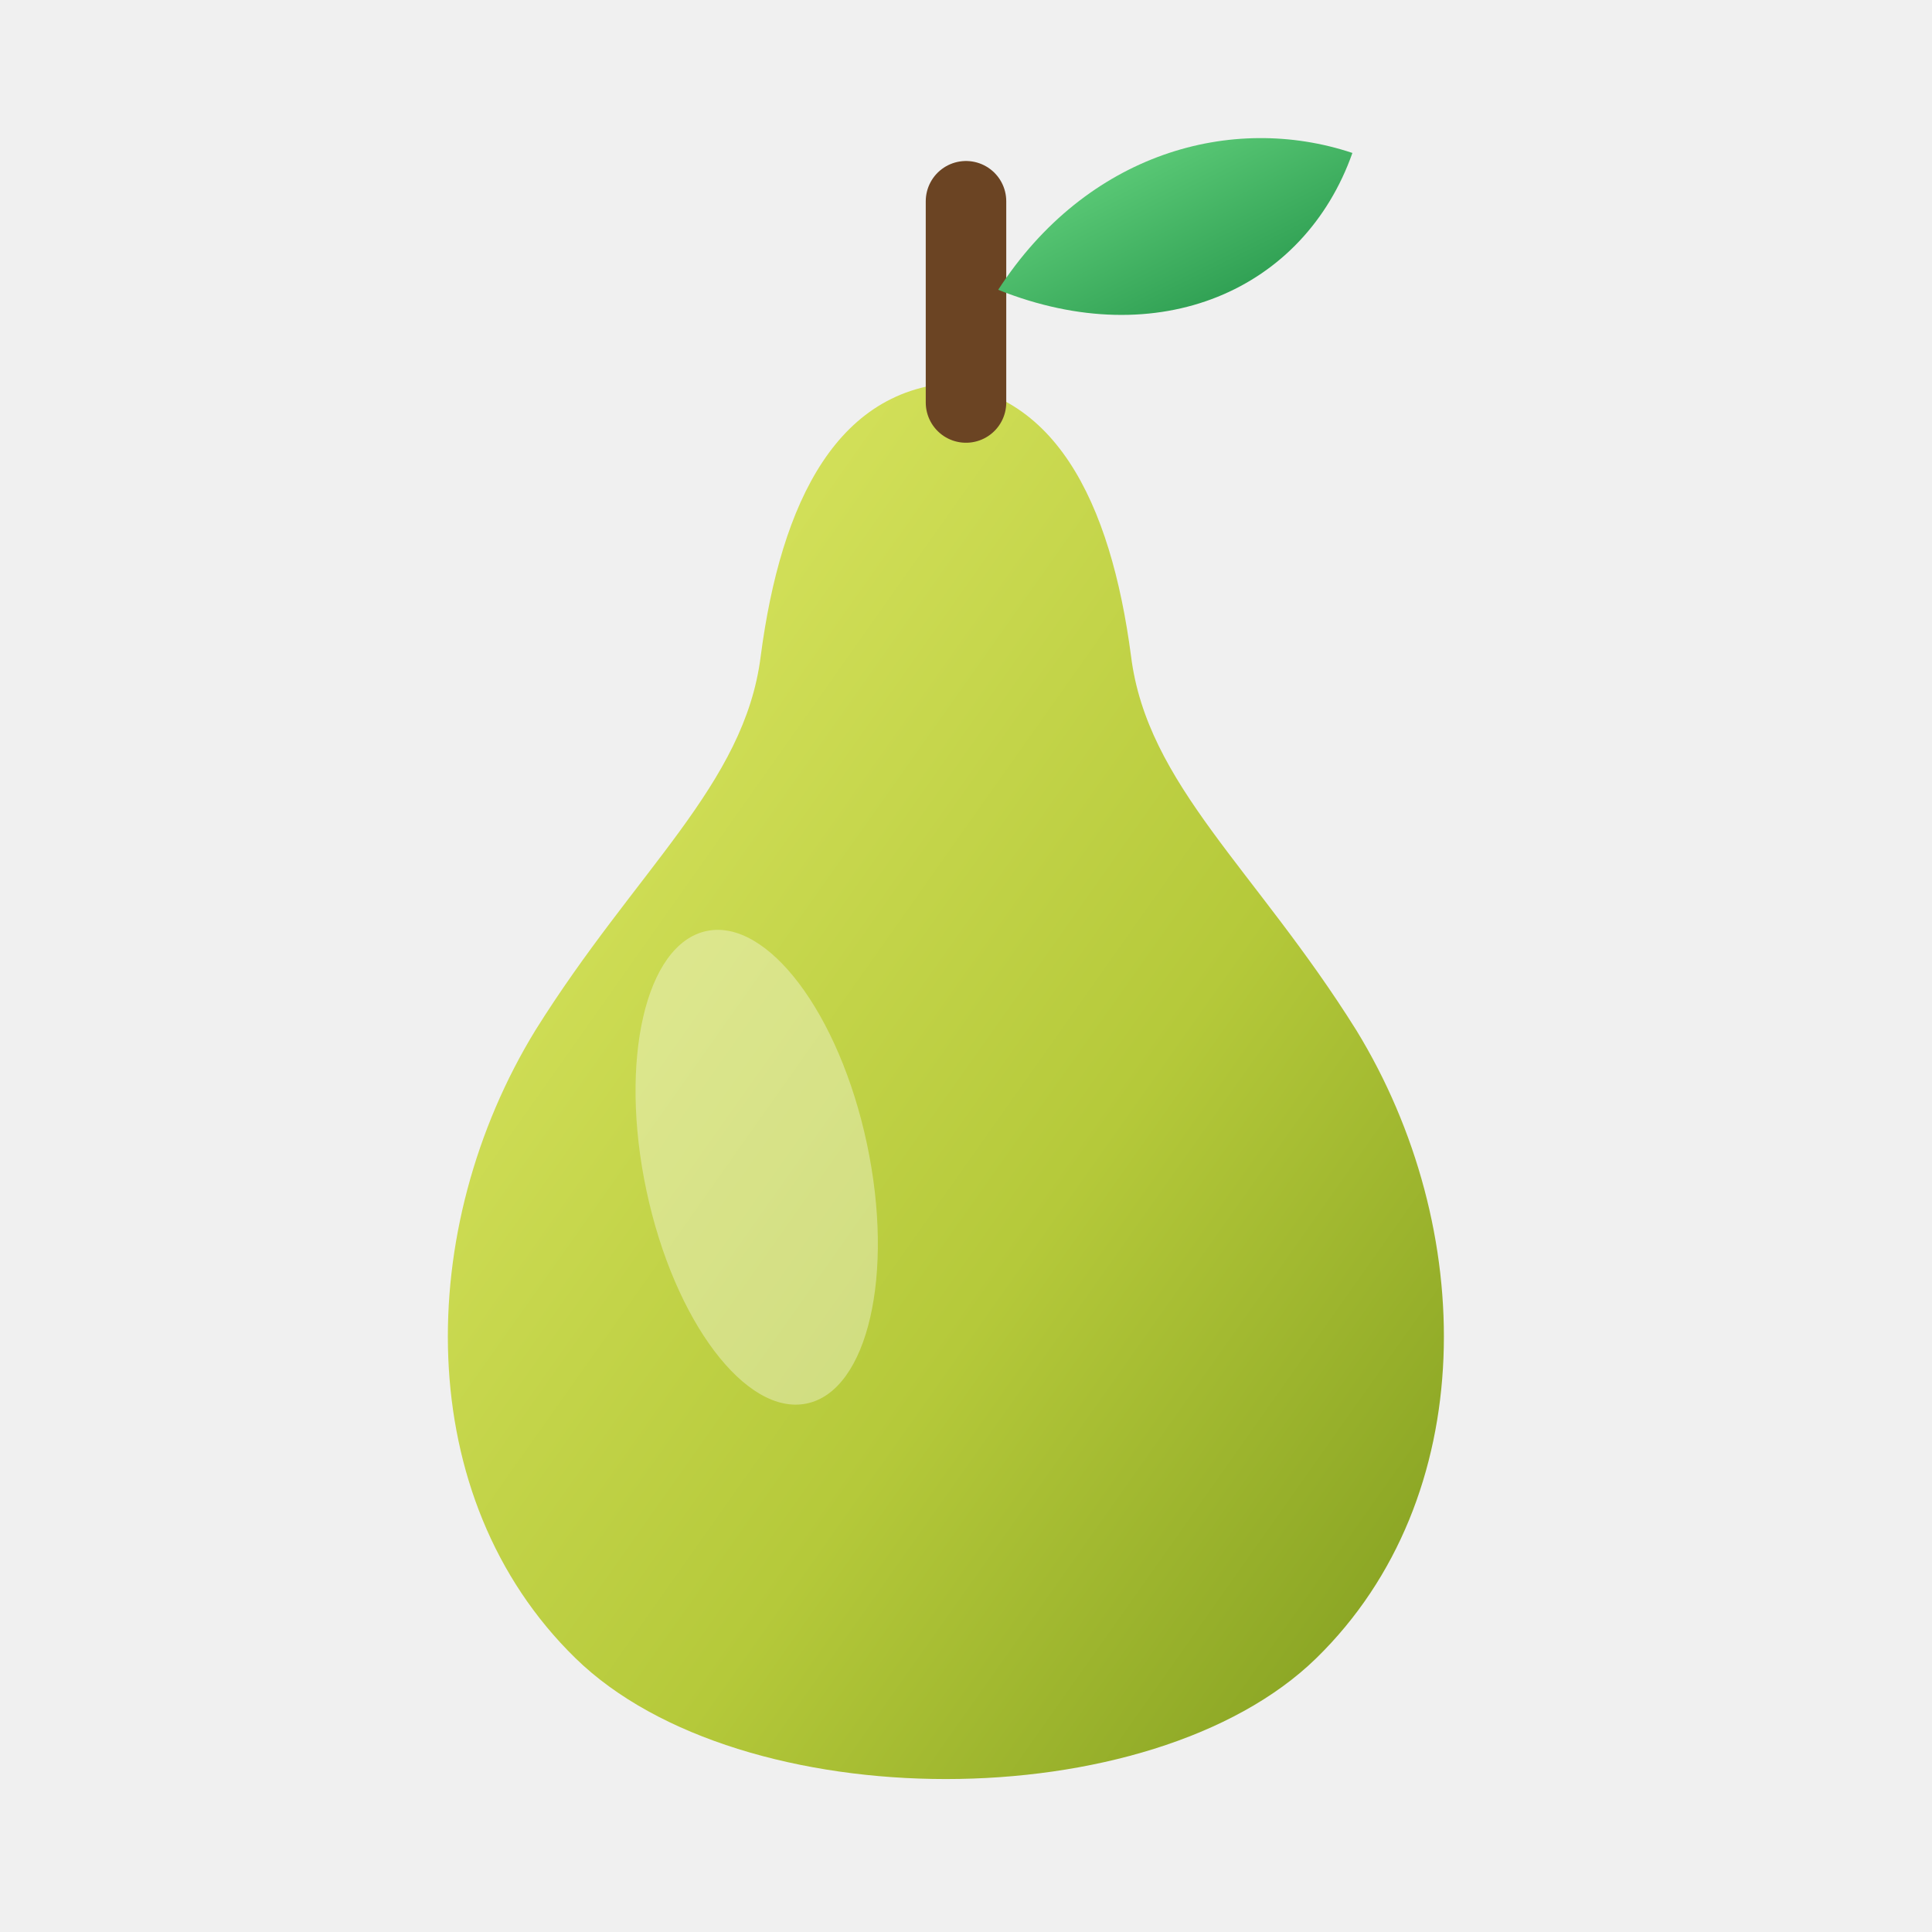
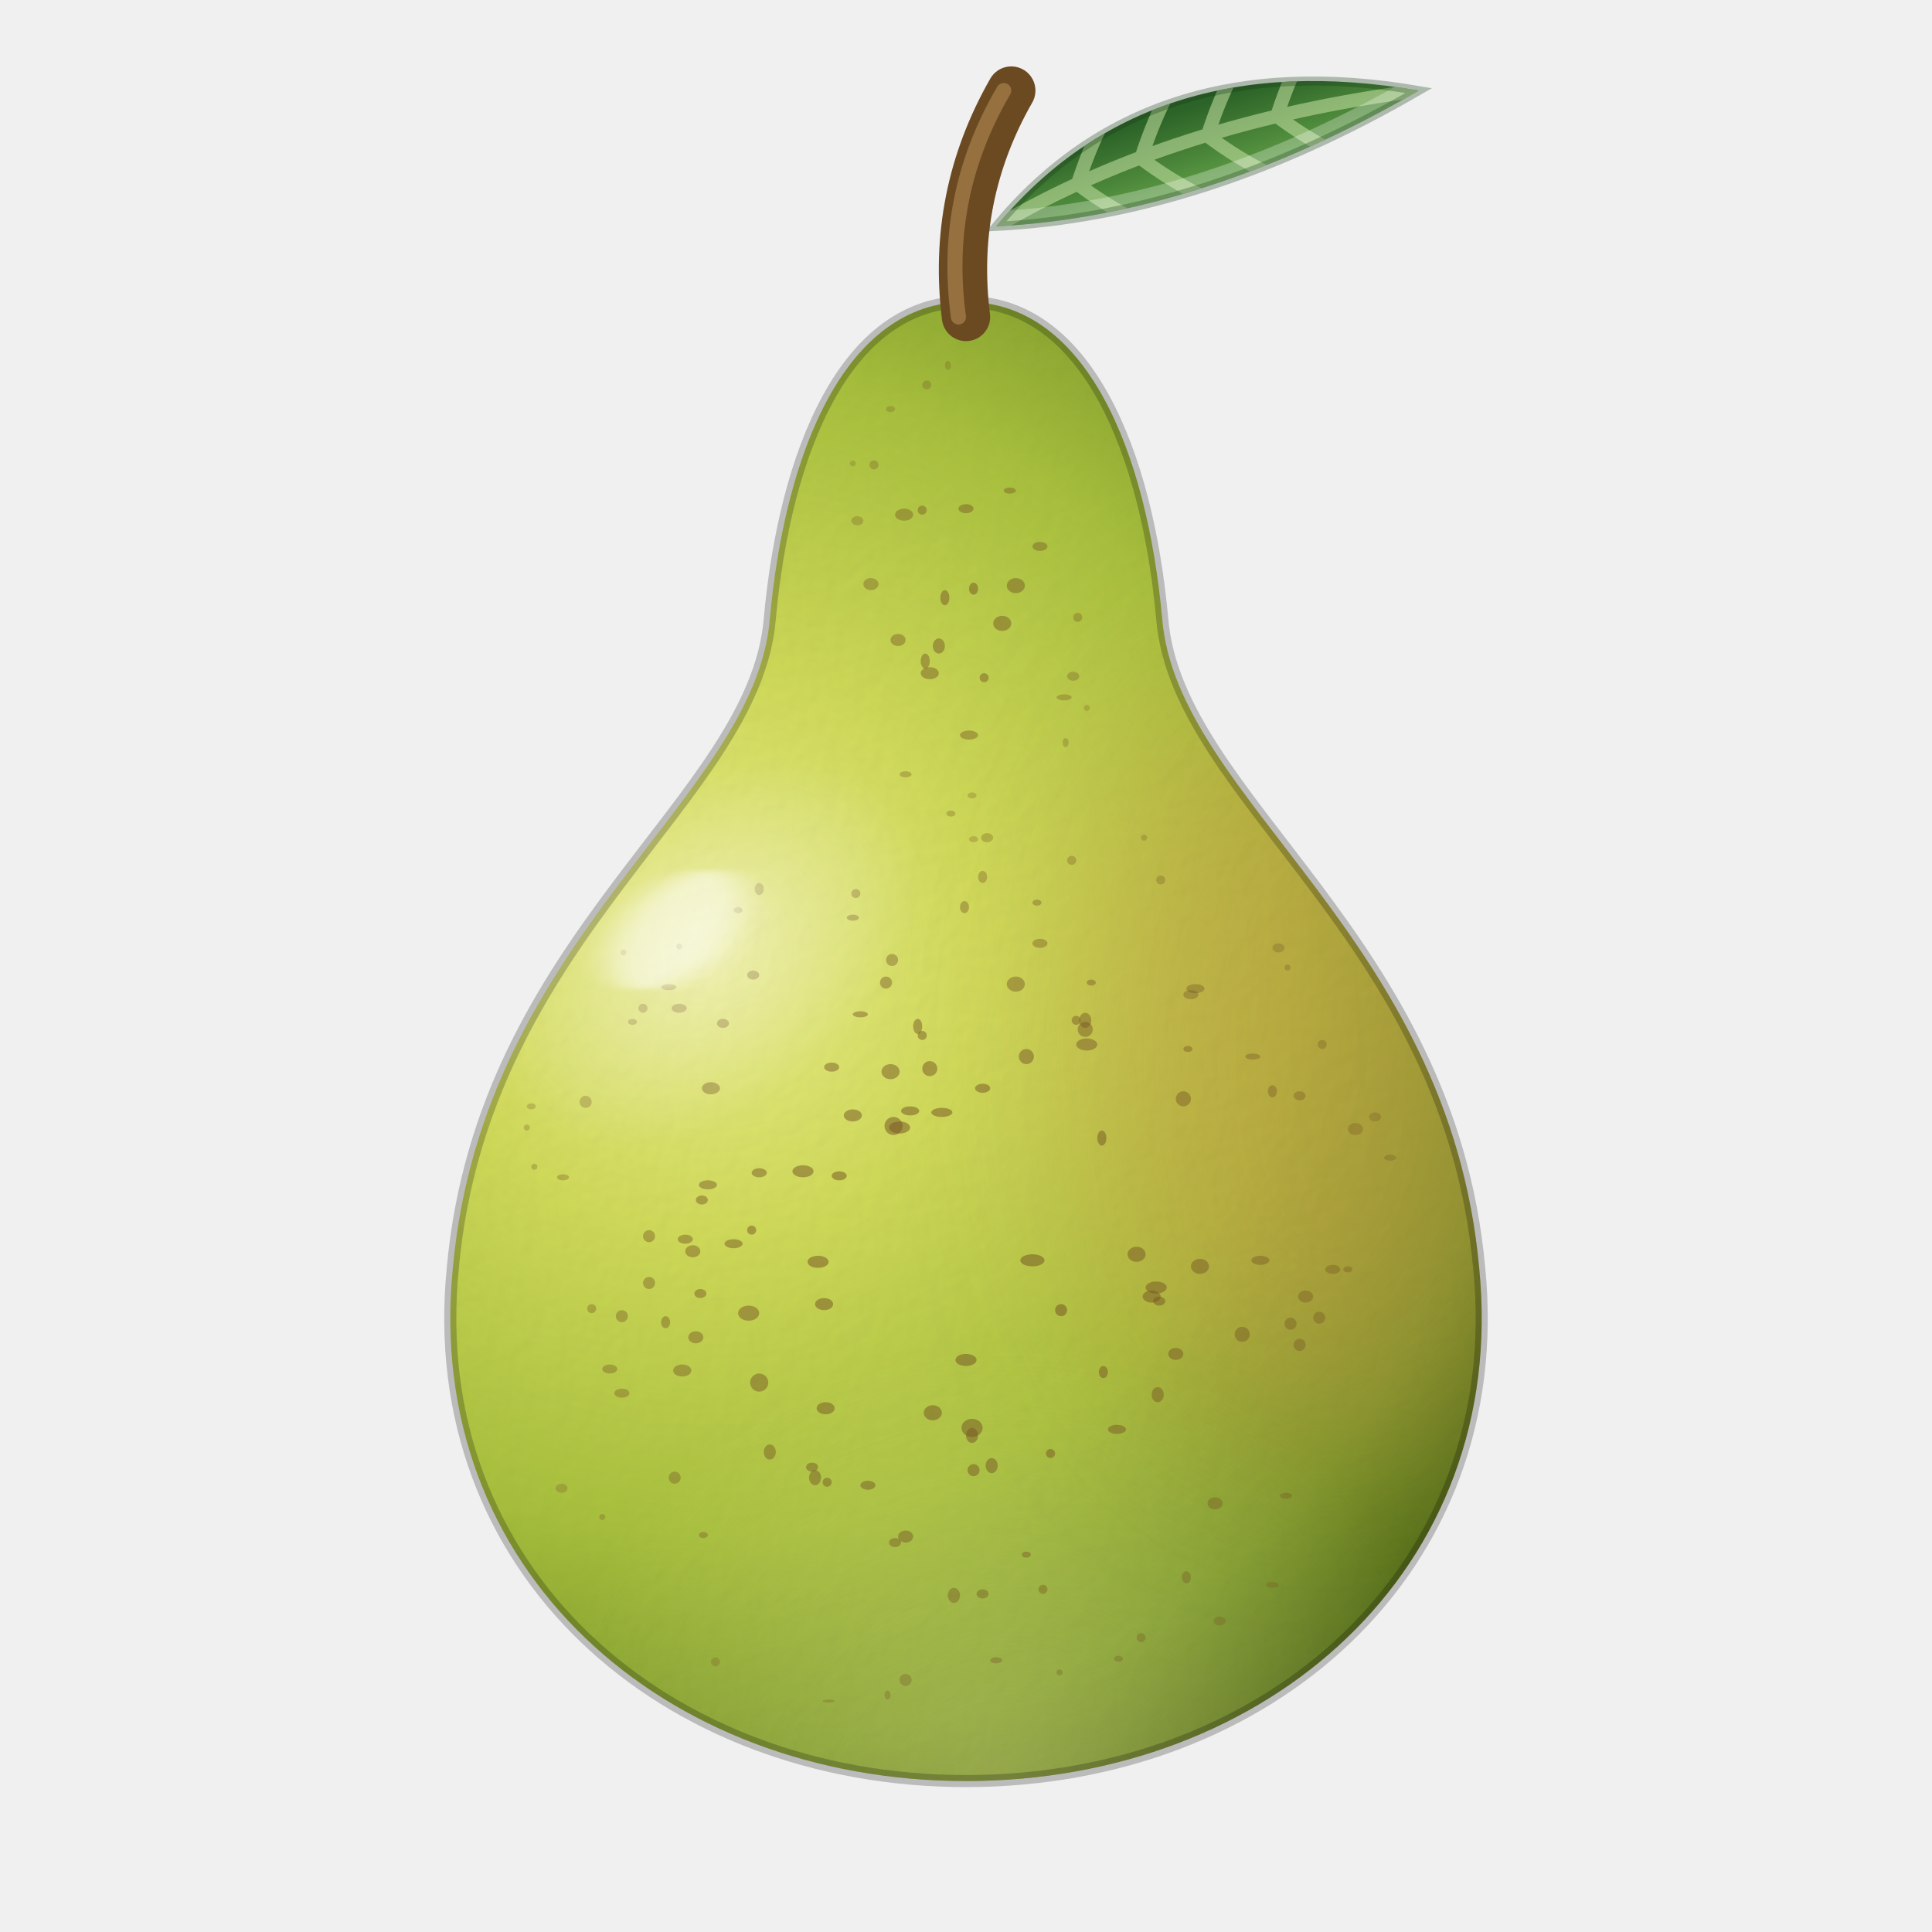
- <svg xmlns="http://www.w3.org/2000/svg" viewBox="0 0 48 48">
+ <svg xmlns="http://www.w3.org/2000/svg" viewBox="0 0 128 128">
  <defs>
-     <linearGradient id="g" x1="0" y1="0" x2="1" y2="1">
-       <stop offset="0" stop-color="#E2EC6A" />
-       <stop offset=".6" stop-color="#B5C93A" />
-       <stop offset="1" stop-color="#7E9B1E" />
+     <clipPath id="pc">
+       <path d="M64 20C72 20 76 30 77 41C78 53 96 62 98 84C100 104 84 118 64 118C44 118 28 104 30 84C32 62 50 53 51 41C52 30 56 20 64 20Z" />
+     </clipPath>
+     <radialGradient id="pb" cx="46.8" cy="63.2" r="62" gradientUnits="userSpaceOnUse">
+       <stop offset="0" stop-color="#EEF08C" />
+       <stop offset="0.3" stop-color="#D2DC5A" />
+       <stop offset="0.62" stop-color="#AAC23E" />
+       <stop offset="0.86" stop-color="#7C9A2A" />
+       <stop offset="1" stop-color="#56701A" />
+     </radialGradient>
+     <radialGradient id="ph" cx="0" cy="0" r="1" gradientUnits="userSpaceOnUse" gradientTransform="translate(46.8 63.2) rotate(-38) scale(16 10.4)">
+       <stop offset="0" stop-color="#fff" stop-opacity="0.372" />
+       <stop offset="1" stop-color="#fff" stop-opacity="0" />
+     </radialGradient>
+     <filter id="pf" x="-50%" y="-50%" width="200%" height="200%">
+       <feGaussianBlur stdDeviation="0.8" />
+     </filter>
+     <radialGradient id="pr" cx="66.8" cy="120.8" r="32" gradientUnits="userSpaceOnUse">
+       <stop offset="0" stop-color="#E6EA92" stop-opacity="0.42" />
+       <stop offset="1" stop-color="#E6EA92" stop-opacity="0" />
+     </radialGradient>
+     <filter id="pt" x="0" y="0" width="128" height="128" filterUnits="userSpaceOnUse" color-interpolation-filters="sRGB">
+       <feTurbulence type="fractalNoise" baseFrequency="0.8" numOctaves="2" seed="9" />
+       <feDiffuseLighting surfaceScale="1.2" lighting-color="#fff">
+         <feDistantLight azimuth="225" elevation="55" />
+       </feDiffuseLighting>
+       <feComponentTransfer>
+         <feFuncR type="linear" slope="0.14" intercept="0.86" />
+         <feFuncG type="linear" slope="0.14" intercept="0.86" />
+         <feFuncB type="linear" slope="0.14" intercept="0.86" />
+       </feComponentTransfer>
+       <feComposite in2="SourceGraphic" operator="in" />
+       <feBlend in2="SourceGraphic" mode="multiply" />
+     </filter>
+     <linearGradient id="hag" x1="79.7" y1="14.3" x2="75.7" y2="2" gradientUnits="userSpaceOnUse">
+       <stop offset="0" stop-color="#6FB04E" />
+       <stop offset="0.55" stop-color="#2C6328" />
+       <stop offset="1" stop-color="#2C6328" />
    </linearGradient>
-     <linearGradient id="h" x1="0" y1="0" x2="1" y2="1">
-       <stop offset="0" stop-color="#6EDC86" />
-       <stop offset="1" stop-color="#1E8F45" />
-     </linearGradient>
+     <clipPath id="hac">
+       <path d="M66 15Q79.7 14.3 94 6Q76 2.9 66 15Z" />
+     </clipPath>
+     <filter id="bl6" x="-50%" y="-50%" width="200%" height="200%">
+       <feGaussianBlur stdDeviation="6" />
+     </filter>
  </defs>
-   <path d="M24 9.5c-3.2 0-4.6 3-5.1 6.8-.4 3.2-3.1 5.3-5.6 9.3-3 4.9-3.1 11.6 1 15.6 4.1 4 14.3 4 18.4 0 4.1-4 4-10.7 1-15.6-2.5-4-5.2-6.1-5.6-9.3-.5-3.8-1.9-6.8-5.1-6.8Z" fill="url(#g)" />
-   <path d="M24 10V5" stroke="#6B4423" stroke-width="2" stroke-linecap="round" />
-   <path d="M24.8 7.2c2.2-3.4 5.8-4.4 8.8-3.4-1.2 3.4-4.8 5-8.8 3.4Z" fill="url(#h)" />
-   <ellipse cx="18.8" cy="29" rx="2.8" ry="6" fill="#fff" opacity=".35" transform="rotate(-12 18.8 29)" />
+   <g filter="url(#pt)">
+     <path d="M64 20C72 20 76 30 77 41C78 53 96 62 98 84C100 104 84 118 64 118C44 118 28 104 30 84C32 62 50 53 51 41C52 30 56 20 64 20Z" fill="url(#pb)" />
+     <g clip-path="url(#pc)">
+       <rect width="128" height="128" fill="url(#pr)" />
+       <ellipse cx="88" cy="70" rx="16" ry="26" fill="#D98A4A" opacity=".35" filter="url(#bl6)" />
+       <g fill="#7A5A26">
+         <ellipse cx="64.5" cy="97.4" rx="0.4" ry="0.4" opacity="0.5" />
+         <ellipse cx="51" cy="96.2" rx="0.4" ry="0.5" opacity="0.46" />
+         <ellipse cx="74.1" cy="109.9" rx="0.3" ry="0.2" opacity="0.33" />
+         <ellipse cx="84.3" cy="105" rx="0.4" ry="0.2" opacity="0.31" />
+         <ellipse cx="86.1" cy="72.6" rx="0.4" ry="0.3" opacity="0.37" />
+         <ellipse cx="82.3" cy="88.4" rx="0.5" ry="0.5" opacity="0.45" />
+         <ellipse cx="41.2" cy="87.2" rx="0.4" ry="0.4" opacity="0.4" />
+         <ellipse cx="54.6" cy="86.4" rx="0.6" ry="0.4" opacity="0.52" />
+         <ellipse cx="55.6" cy="77.9" rx="0.5" ry="0.3" opacity="0.52" />
+         <ellipse cx="47.1" cy="72.1" rx="0.6" ry="0.4" opacity="0.43" />
+         <ellipse cx="42.6" cy="66.8" rx="0.3" ry="0.3" opacity="0.34" />
+         <ellipse cx="65.1" cy="72.1" rx="0.5" ry="0.3" opacity="0.51" />
+         <ellipse cx="34.9" cy="74.7" rx="0.2" ry="0.2" opacity="0.28" />
+         <ellipse cx="92.1" cy="76.7" rx="0.4" ry="0.2" opacity="0.31" />
+         <ellipse cx="57" cy="67.2" rx="0.5" ry="0.2" opacity="0.46" />
+         <ellipse cx="63.9" cy="60.1" rx="0.3" ry="0.4" opacity="0.39" />
+         <ellipse cx="61.8" cy="93.6" rx="0.6" ry="0.5" opacity="0.52" />
+         <ellipse cx="49.6" cy="87" rx="0.7" ry="0.5" opacity="0.49" />
+         <ellipse cx="60.8" cy="68" rx="0.3" ry="0.5" opacity="0.47" />
+         <ellipse cx="61.1" cy="68.6" rx="0.3" ry="0.3" opacity="0.48" />
+         <ellipse cx="73" cy="75.4" rx="0.3" ry="0.5" opacity="0.51" />
+         <ellipse cx="68" cy="103" rx="0.3" ry="0.2" opacity="0.44" />
+         <ellipse cx="87.6" cy="69.2" rx="0.3" ry="0.3" opacity="0.33" />
+         <ellipse cx="78.4" cy="72.8" rx="0.5" ry="0.5" opacity="0.45" />
+         <ellipse cx="63.2" cy="105.7" rx="0.4" ry="0.5" opacity="0.42" />
+         <ellipse cx="46.6" cy="101.7" rx="0.3" ry="0.2" opacity="0.37" />
+         <ellipse cx="83.5" cy="83.5" rx="0.6" ry="0.3" opacity="0.44" />
+         <ellipse cx="59.1" cy="63.6" rx="0.4" ry="0.4" opacity="0.42" />
+         <ellipse cx="49.8" cy="81.5" rx="0.3" ry="0.3" opacity="0.49" />
+         <ellipse cx="39.2" cy="86.7" rx="0.3" ry="0.3" opacity="0.37" />
+         <ellipse cx="35.4" cy="77.3" rx="0.2" ry="0.2" opacity="0.3" />
+         <ellipse cx="78.6" cy="104.5" rx="0.3" ry="0.4" opacity="0.37" />
+         <ellipse cx="59.3" cy="102.2" rx="0.4" ry="0.3" opacity="0.45" />
+         <ellipse cx="68.7" cy="59.8" rx="0.3" ry="0.2" opacity="0.38" />
+         <ellipse cx="65.1" cy="105.6" rx="0.4" ry="0.3" opacity="0.42" />
+         <ellipse cx="86.1" cy="89.1" rx="0.4" ry="0.4" opacity="0.4" />
+         <ellipse cx="91.1" cy="74" rx="0.4" ry="0.3" opacity="0.31" />
+         <ellipse cx="45.9" cy="82.9" rx="0.5" ry="0.4" opacity="0.46" />
+         <ellipse cx="58.8" cy="112.3" rx="0.2" ry="0.3" opacity="0.31" />
+         <ellipse cx="53.8" cy="97.2" rx="0.4" ry="0.3" opacity="0.47" />
+         <ellipse cx="88.3" cy="84.1" rx="0.5" ry="0.3" opacity="0.38" />
+         <ellipse cx="65.7" cy="97.1" rx="0.4" ry="0.5" opacity="0.5" />
+         <ellipse cx="53.2" cy="77.6" rx="0.7" ry="0.4" opacity="0.51" />
+         <ellipse cx="38.8" cy="73" rx="0.4" ry="0.4" opacity="0.33" />
+         <ellipse cx="44.7" cy="97.9" rx="0.4" ry="0.4" opacity="0.39" />
+         <ellipse cx="74" cy="94.7" rx="0.6" ry="0.3" opacity="0.49" />
+         <ellipse cx="69.6" cy="96.3" rx="0.3" ry="0.3" opacity="0.5" />
+         <ellipse cx="84.3" cy="72.3" rx="0.3" ry="0.4" opacity="0.39" />
+         <ellipse cx="76.9" cy="58.3" rx="0.3" ry="0.3" opacity="0.31" />
+         <ellipse cx="54.8" cy="98.2" rx="0.3" ry="0.3" opacity="0.47" />
+         <ellipse cx="46.4" cy="85.7" rx="0.4" ry="0.3" opacity="0.46" />
+         <ellipse cx="64.4" cy="52.7" rx="0.3" ry="0.2" opacity="0.27" />
+         <ellipse cx="89.3" cy="84.1" rx="0.3" ry="0.2" opacity="0.37" />
+         <ellipse cx="64" cy="90.1" rx="0.7" ry="0.4" opacity="0.54" />
+         <ellipse cx="45" cy="66.8" rx="0.5" ry="0.3" opacity="0.36" />
+         <ellipse cx="72" cy="69.2" rx="0.7" ry="0.4" opacity="0.47" />
+         <ellipse cx="85.5" cy="87.7" rx="0.4" ry="0.4" opacity="0.41" />
+         <ellipse cx="75.8" cy="55.5" rx="0.2" ry="0.2" opacity="0.28" />
+         <ellipse cx="62.4" cy="73.7" rx="0.7" ry="0.3" opacity="0.52" />
+         <ellipse cx="47.9" cy="67.8" rx="0.4" ry="0.3" opacity="0.4" />
+         <ellipse cx="59.2" cy="74.6" rx="0.6" ry="0.6" opacity="0.52" />
+         <ellipse cx="78.9" cy="65.9" rx="0.5" ry="0.3" opacity="0.39" />
+         <ellipse cx="60" cy="101.8" rx="0.5" ry="0.4" opacity="0.46" />
+         <ellipse cx="48.9" cy="60.3" rx="0.3" ry="0.2" opacity="0.32" />
+         <ellipse cx="56.7" cy="59.2" rx="0.3" ry="0.3" opacity="0.36" />
+         <ellipse cx="50.3" cy="91.6" rx="0.6" ry="0.6" opacity="0.48" />
+         <ellipse cx="37.2" cy="98.6" rx="0.4" ry="0.3" opacity="0.28" />
+         <ellipse cx="68" cy="70" rx="0.5" ry="0.5" opacity="0.49" />
+         <ellipse cx="75.6" cy="108.5" rx="0.3" ry="0.3" opacity="0.34" />
+         <ellipse cx="87.4" cy="87.3" rx="0.4" ry="0.4" opacity="0.39" />
+         <ellipse cx="69.1" cy="105.3" rx="0.3" ry="0.3" opacity="0.41" />
+         <ellipse cx="35.2" cy="73.3" rx="0.3" ry="0.2" opacity="0.28" />
+         <ellipse cx="67.3" cy="65.2" rx="0.6" ry="0.5" opacity="0.45" />
+         <ellipse cx="76.6" cy="85.3" rx="0.7" ry="0.4" opacity="0.5" />
+         <ellipse cx="86.5" cy="85.9" rx="0.5" ry="0.4" opacity="0.4" />
+         <ellipse cx="45.2" cy="90.8" rx="0.6" ry="0.4" opacity="0.44" />
+         <ellipse cx="73.1" cy="90.9" rx="0.3" ry="0.4" opacity="0.51" />
+         <ellipse cx="85.3" cy="64.1" rx="0.2" ry="0.2" opacity="0.31" />
+         <ellipse cx="65.1" cy="58.1" rx="0.3" ry="0.4" opacity="0.36" />
+         <ellipse cx="64.4" cy="95.1" rx="0.4" ry="0.5" opacity="0.51" />
+         <ellipse cx="79.5" cy="83.9" rx="0.6" ry="0.5" opacity="0.48" />
+         <ellipse cx="37.3" cy="78" rx="0.4" ry="0.2" opacity="0.34" />
+         <ellipse cx="60" cy="111.3" rx="0.4" ry="0.4" opacity="0.33" />
+         <ellipse cx="47.4" cy="110.1" rx="0.3" ry="0.3" opacity="0.28" />
+         <ellipse cx="79.2" cy="65.5" rx="0.6" ry="0.3" opacity="0.39" />
+         <ellipse cx="55.1" cy="70.7" rx="0.5" ry="0.3" opacity="0.48" />
+         <ellipse cx="41.9" cy="67.7" rx="0.3" ry="0.2" opacity="0.33" />
+         <ellipse cx="76.8" cy="86.2" rx="0.4" ry="0.3" opacity="0.5" />
+         <ellipse cx="89.8" cy="74.8" rx="0.5" ry="0.4" opacity="0.34" />
+         <ellipse cx="75.3" cy="83.1" rx="0.6" ry="0.5" opacity="0.51" />
+         <ellipse cx="54.9" cy="112.7" rx="0.4" ry="0.1" opacity="0.29" />
+         <ellipse cx="71.9" cy="68.2" rx="0.5" ry="0.5" opacity="0.46" />
+         <ellipse cx="59" cy="71" rx="0.6" ry="0.5" opacity="0.49" />
+         <ellipse cx="49.9" cy="64.6" rx="0.4" ry="0.3" opacity="0.39" />
+         <ellipse cx="65.4" cy="55.5" rx="0.4" ry="0.3" opacity="0.32" />
+         <ellipse cx="68.9" cy="62.5" rx="0.5" ry="0.3" opacity="0.41" />
+         <ellipse cx="76.3" cy="85.9" rx="0.6" ry="0.4" opacity="0.51" />
+         <ellipse cx="46.1" cy="88.6" rx="0.5" ry="0.4" opacity="0.45" />
+         <ellipse cx="43" cy="81.9" rx="0.4" ry="0.4" opacity="0.42" />
+         <ellipse cx="71.3" cy="67.6" rx="0.3" ry="0.3" opacity="0.46" />
+         <ellipse cx="50.3" cy="58.9" rx="0.3" ry="0.4" opacity="0.32" />
+         <ellipse cx="66" cy="110" rx="0.4" ry="0.2" opacity="0.36" />
+         <ellipse cx="50.3" cy="77.7" rx="0.5" ry="0.3" opacity="0.48" />
+         <ellipse cx="68.4" cy="83.5" rx="0.8" ry="0.4" opacity="0.54" />
+         <ellipse cx="44.1" cy="87.6" rx="0.3" ry="0.4" opacity="0.43" />
+         <ellipse cx="80.5" cy="99.6" rx="0.5" ry="0.4" opacity="0.4" />
+         <ellipse cx="59.6" cy="74.7" rx="0.7" ry="0.4" opacity="0.52" />
+         <ellipse cx="72.3" cy="65.1" rx="0.3" ry="0.2" opacity="0.43" />
+         <ellipse cx="60.3" cy="73.6" rx="0.6" ry="0.3" opacity="0.52" />
+         <ellipse cx="78.7" cy="69.5" rx="0.3" ry="0.2" opacity="0.43" />
+         <ellipse cx="56.5" cy="60.8" rx="0.4" ry="0.2" opacity="0.38" />
+         <ellipse cx="56.5" cy="73.9" rx="0.6" ry="0.4" opacity="0.5" />
+         <ellipse cx="54" cy="97.9" rx="0.4" ry="0.5" opacity="0.47" />
+         <ellipse cx="70.2" cy="110.8" rx="0.2" ry="0.2" opacity="0.33" />
+         <ellipse cx="84.7" cy="62.8" rx="0.4" ry="0.3" opacity="0.3" />
+         <ellipse cx="83" cy="70" rx="0.5" ry="0.2" opacity="0.39" />
+         <ellipse cx="43" cy="85" rx="0.4" ry="0.4" opacity="0.42" />
+         <ellipse cx="85.2" cy="99.1" rx="0.4" ry="0.2" opacity="0.36" />
+         <ellipse cx="80.8" cy="107.4" rx="0.4" ry="0.3" opacity="0.31" />
+         <ellipse cx="39.9" cy="100.5" rx="0.2" ry="0.2" opacity="0.31" />
+         <ellipse cx="46.9" cy="78.5" rx="0.6" ry="0.3" opacity="0.46" />
+         <ellipse cx="77.9" cy="89.7" rx="0.5" ry="0.4" opacity="0.49" />
+         <ellipse cx="54.2" cy="83.6" rx="0.7" ry="0.4" opacity="0.52" />
+         <ellipse cx="61.6" cy="70.8" rx="0.5" ry="0.5" opacity="0.5" />
+         <ellipse cx="41.3" cy="63.1" rx="0.2" ry="0.2" opacity="0.28" />
+         <ellipse cx="45.4" cy="82.1" rx="0.5" ry="0.3" opacity="0.45" />
+         <ellipse cx="64.4" cy="94.6" rx="0.7" ry="0.6" opacity="0.52" />
+         <ellipse cx="41.2" cy="92.3" rx="0.5" ry="0.3" opacity="0.38" />
+         <ellipse cx="71" cy="57" rx="0.3" ry="0.3" opacity="0.33" />
+         <ellipse cx="70.3" cy="86.8" rx="0.4" ry="0.4" opacity="0.54" />
+         <ellipse cx="57.5" cy="98.4" rx="0.5" ry="0.3" opacity="0.48" />
+         <ellipse cx="48.6" cy="82.4" rx="0.6" ry="0.3" opacity="0.48" />
+         <ellipse cx="40.4" cy="90.7" rx="0.5" ry="0.3" opacity="0.38" />
+         <ellipse cx="71.9" cy="67.6" rx="0.4" ry="0.5" opacity="0.46" />
+         <ellipse cx="45" cy="62.7" rx="0.2" ry="0.2" opacity="0.32" />
+         <ellipse cx="46.5" cy="79.5" rx="0.4" ry="0.3" opacity="0.46" />
+         <ellipse cx="44.3" cy="65.4" rx="0.5" ry="0.2" opacity="0.34" />
+         <ellipse cx="58.7" cy="65.1" rx="0.4" ry="0.4" opacity="0.44" />
+         <ellipse cx="54.7" cy="93.3" rx="0.6" ry="0.4" opacity="0.5" />
+         <ellipse cx="76.7" cy="92.4" rx="0.4" ry="0.5" opacity="0.48" />
+       </g>
+       <g fill="#7A5A26">
+         <ellipse cx="64.2" cy="48.7" rx="0.6" ry="0.3" opacity="0.43" />
+         <ellipse cx="66.4" cy="41.3" rx="0.6" ry="0.5" opacity="0.48" />
+         <ellipse cx="61.4" cy="25.5" rx="0.3" ry="0.3" opacity="0.29" />
+         <ellipse cx="70.6" cy="49.2" rx="0.2" ry="0.3" opacity="0.29" />
+         <ellipse cx="70.5" cy="46.2" rx="0.5" ry="0.2" opacity="0.34" />
+         <ellipse cx="62.8" cy="24.2" rx="0.2" ry="0.3" opacity="0.27" />
+         <ellipse cx="56.5" cy="30.7" rx="0.2" ry="0.2" opacity="0.25" />
+         <ellipse cx="63" cy="53.9" rx="0.3" ry="0.2" opacity="0.32" />
+         <ellipse cx="56.8" cy="34.5" rx="0.4" ry="0.3" opacity="0.32" />
+         <ellipse cx="59.5" cy="42.4" rx="0.5" ry="0.4" opacity="0.43" />
+         <ellipse cx="60" cy="51.3" rx="0.4" ry="0.2" opacity="0.33" />
+         <ellipse cx="61.6" cy="44.6" rx="0.6" ry="0.4" opacity="0.46" />
+         <ellipse cx="66.9" cy="32.5" rx="0.4" ry="0.2" opacity="0.42" />
+         <ellipse cx="71.4" cy="40.9" rx="0.3" ry="0.3" opacity="0.34" />
+         <ellipse cx="59" cy="27.1" rx="0.3" ry="0.2" opacity="0.27" />
+         <ellipse cx="61.3" cy="43.8" rx="0.3" ry="0.5" opacity="0.46" />
+         <ellipse cx="57.9" cy="30.8" rx="0.3" ry="0.3" opacity="0.31" />
+         <ellipse cx="64.5" cy="55.6" rx="0.3" ry="0.2" opacity="0.27" />
+         <ellipse cx="72" cy="46.9" rx="0.2" ry="0.2" opacity="0.26" />
+         <ellipse cx="65.2" cy="44.9" rx="0.3" ry="0.3" opacity="0.47" />
+         <ellipse cx="61.1" cy="33.8" rx="0.3" ry="0.3" opacity="0.44" />
+         <ellipse cx="59.9" cy="34.1" rx="0.6" ry="0.4" opacity="0.42" />
+         <ellipse cx="57.7" cy="38.7" rx="0.5" ry="0.4" opacity="0.38" />
+         <ellipse cx="67.3" cy="38.8" rx="0.6" ry="0.5" opacity="0.47" />
+         <ellipse cx="62.2" cy="42.8" rx="0.4" ry="0.5" opacity="0.48" />
+         <ellipse cx="64" cy="33.7" rx="0.5" ry="0.3" opacity="0.46" />
+         <ellipse cx="64.5" cy="39" rx="0.3" ry="0.4" opacity="0.5" />
+         <ellipse cx="68.9" cy="36.2" rx="0.5" ry="0.3" opacity="0.42" />
+         <ellipse cx="62.6" cy="39.6" rx="0.3" ry="0.5" opacity="0.49" />
+         <ellipse cx="71.1" cy="44.8" rx="0.4" ry="0.3" opacity="0.33" />
+       </g>
+       <rect width="128" height="128" fill="url(#ph)" />
+     </g>
+   </g>
+   <g clip-path="url(#pc)">
+     <ellipse cx="44.8" cy="61.6" rx="5.2" ry="3" transform="rotate(-38 44.8 61.6)" fill="#fff" opacity="0.51" filter="url(#pf)" />
+   </g>
+   <path d="M64 20C72 20 76 30 77 41C78 53 96 62 98 84C100 104 84 118 64 118C44 118 28 104 30 84C32 62 50 53 51 41C52 30 56 20 64 20Z" fill="none" stroke="#000" stroke-opacity=".22" stroke-width=".8" />
+   <path d="M66 15Q79.7 14.3 94 6Q76 2.9 66 15Z" fill="url(#hag)" />
+   <g clip-path="url(#hac)">
+     <path d="M66 15Q77.7 8.1 94 6M71.4 12.2q3.2 2.4 6.7 3.6M71.4 12.2q1.2 -3.8 3.3 -6.9M75.6 10.5q3.2 2.4 6.7 3.6M75.6 10.5q1.2 -3.8 3.3 -6.9M80 9q3.2 2.4 6.7 3.6M80 9q1.2 -3.8 3.3 -6.9M84.6 7.7q3.2 2.4 6.7 3.6M84.6 7.7q1.2 -3.8 3.3 -6.9" fill="none" stroke="#C9E3A6" stroke-opacity=".55" stroke-width=".9" stroke-linecap="round" />
+     <path d="M66 15Q79.7 14.3 94 6" fill="none" stroke="#fff" stroke-opacity=".28" stroke-width="2" />
+   </g>
+   <path d="M66 15Q79.7 14.3 94 6Q76 2.9 66 15Z" fill="none" stroke="#173A14" stroke-opacity=".3" stroke-width=".6" />
+   <path d="M64 21Q63 13 67 6" fill="none" stroke="#6B4A22" stroke-width="3.2" stroke-linecap="round" />
+   <path d="M63.5 21Q62.4 13 66.5 6" fill="none" stroke="#A8804A" stroke-width="1" stroke-linecap="round" opacity=".7" />
</svg>
